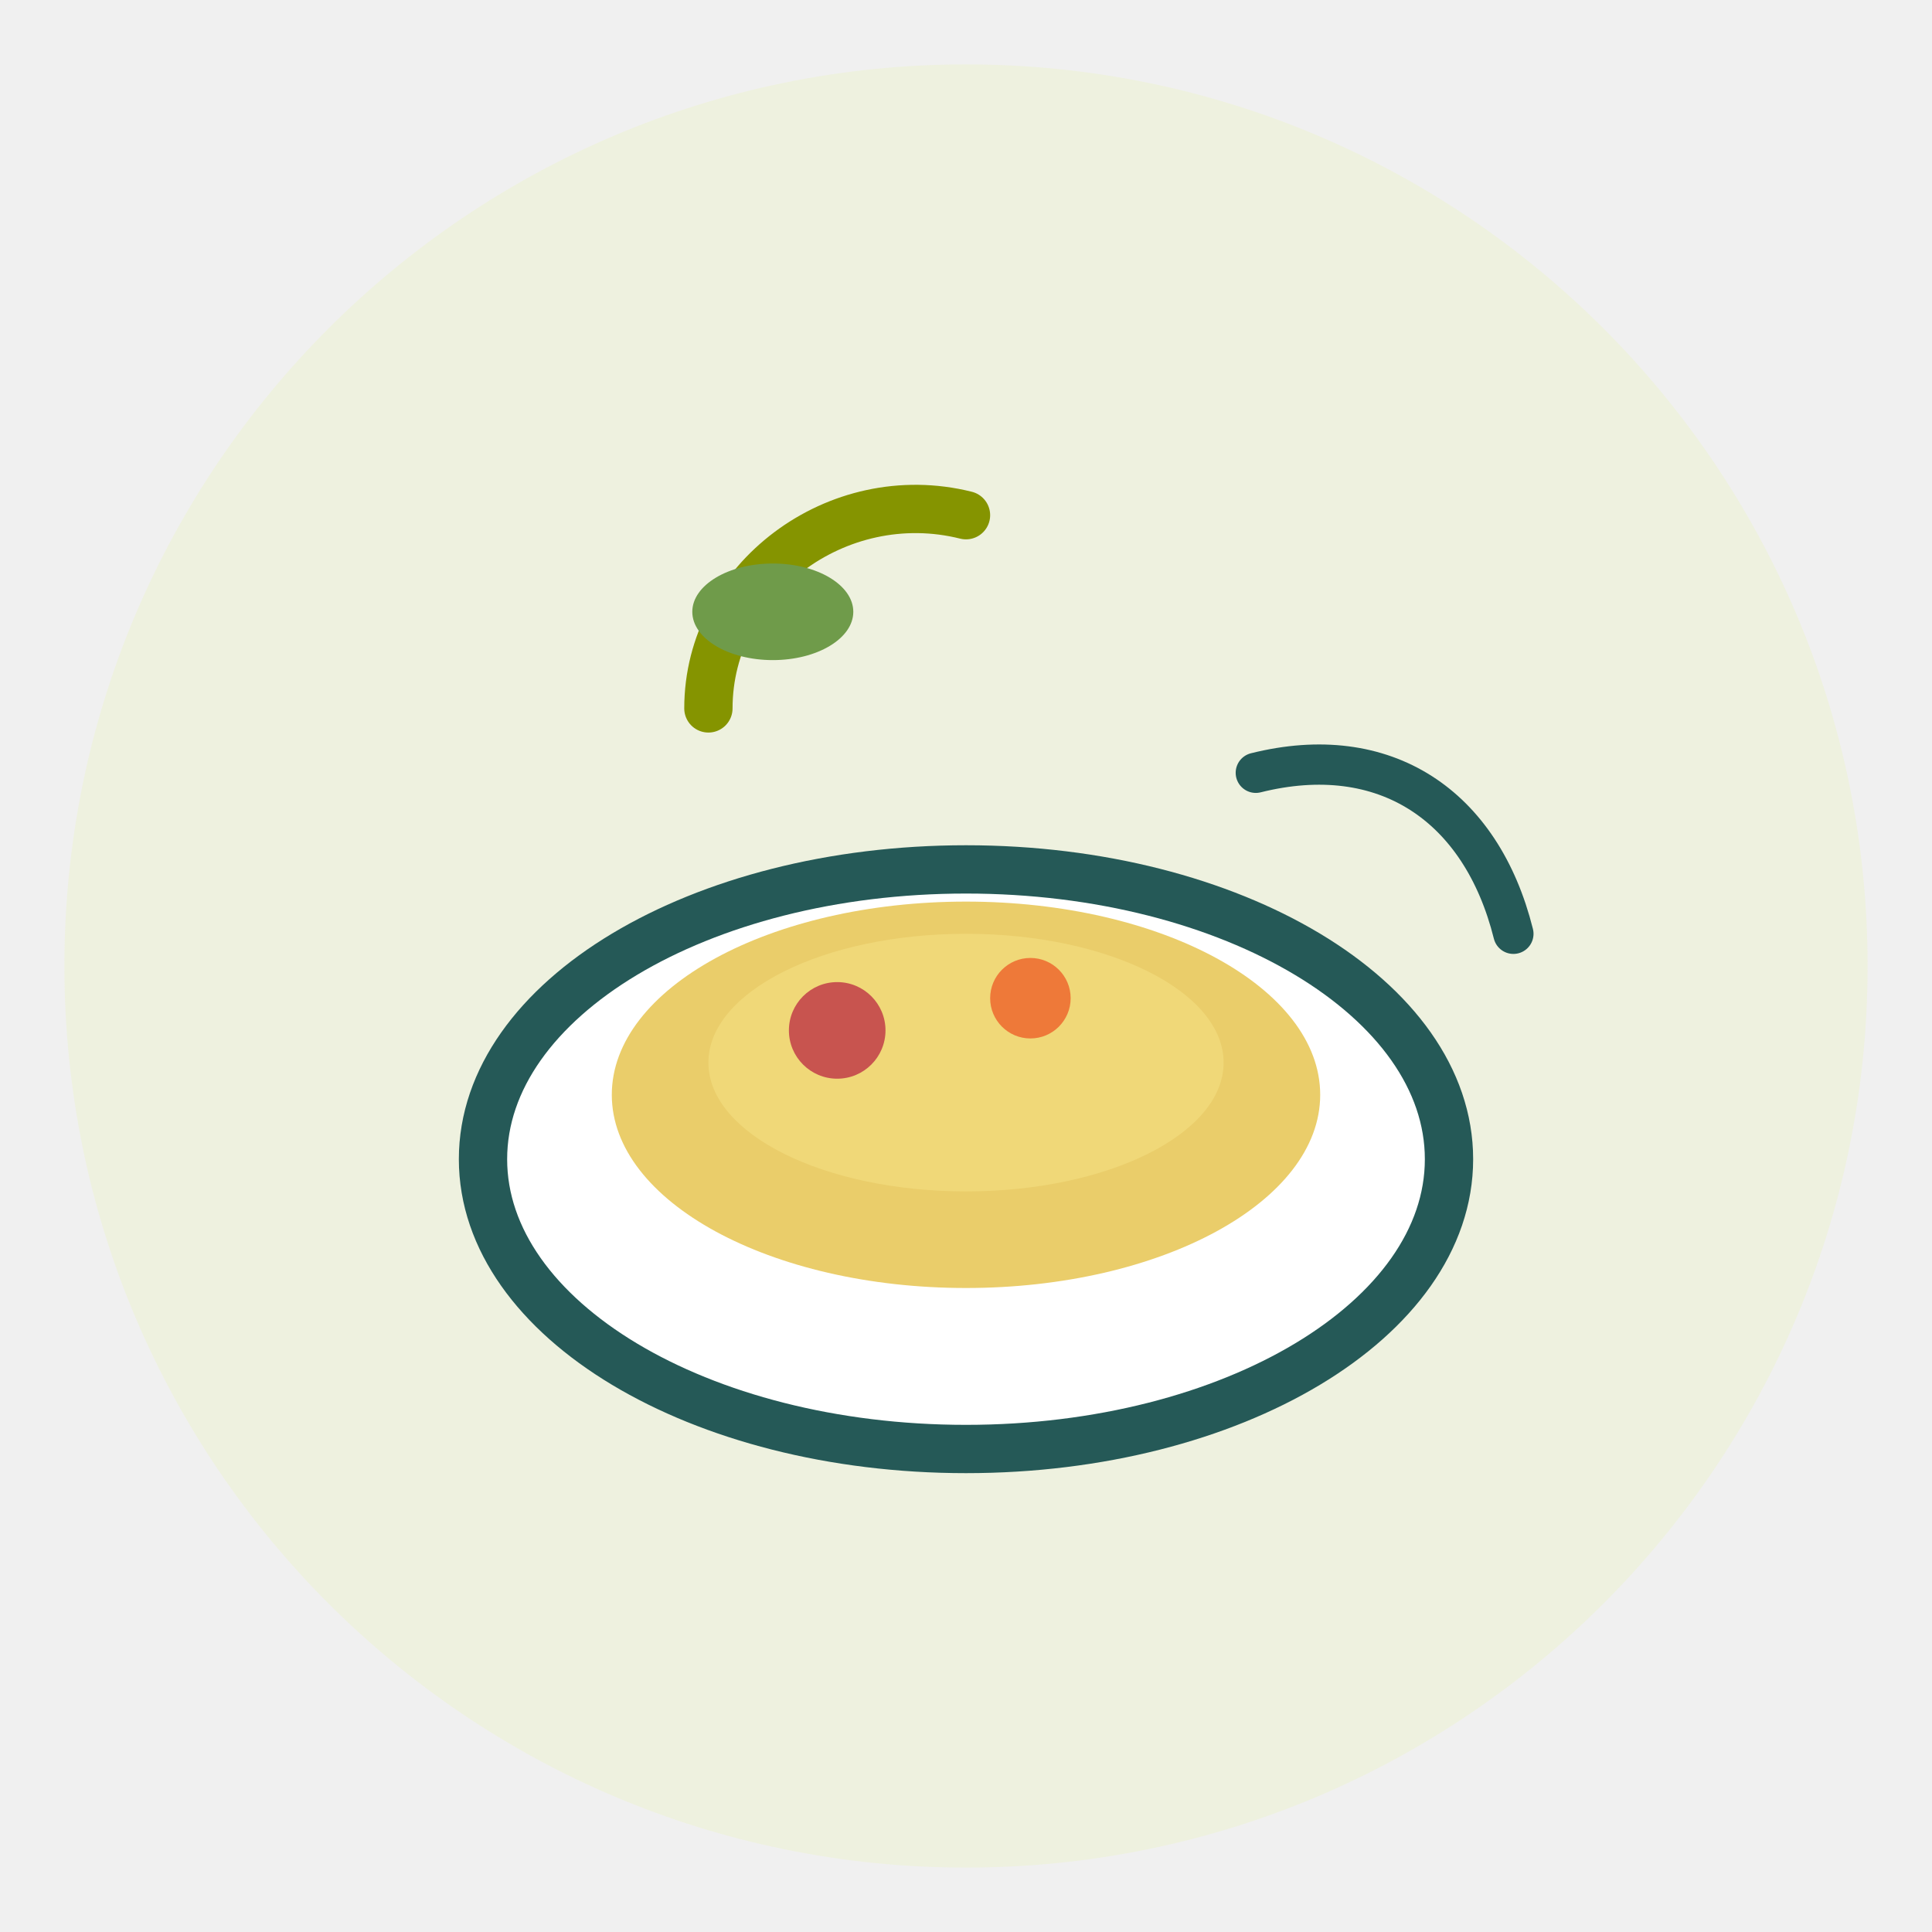
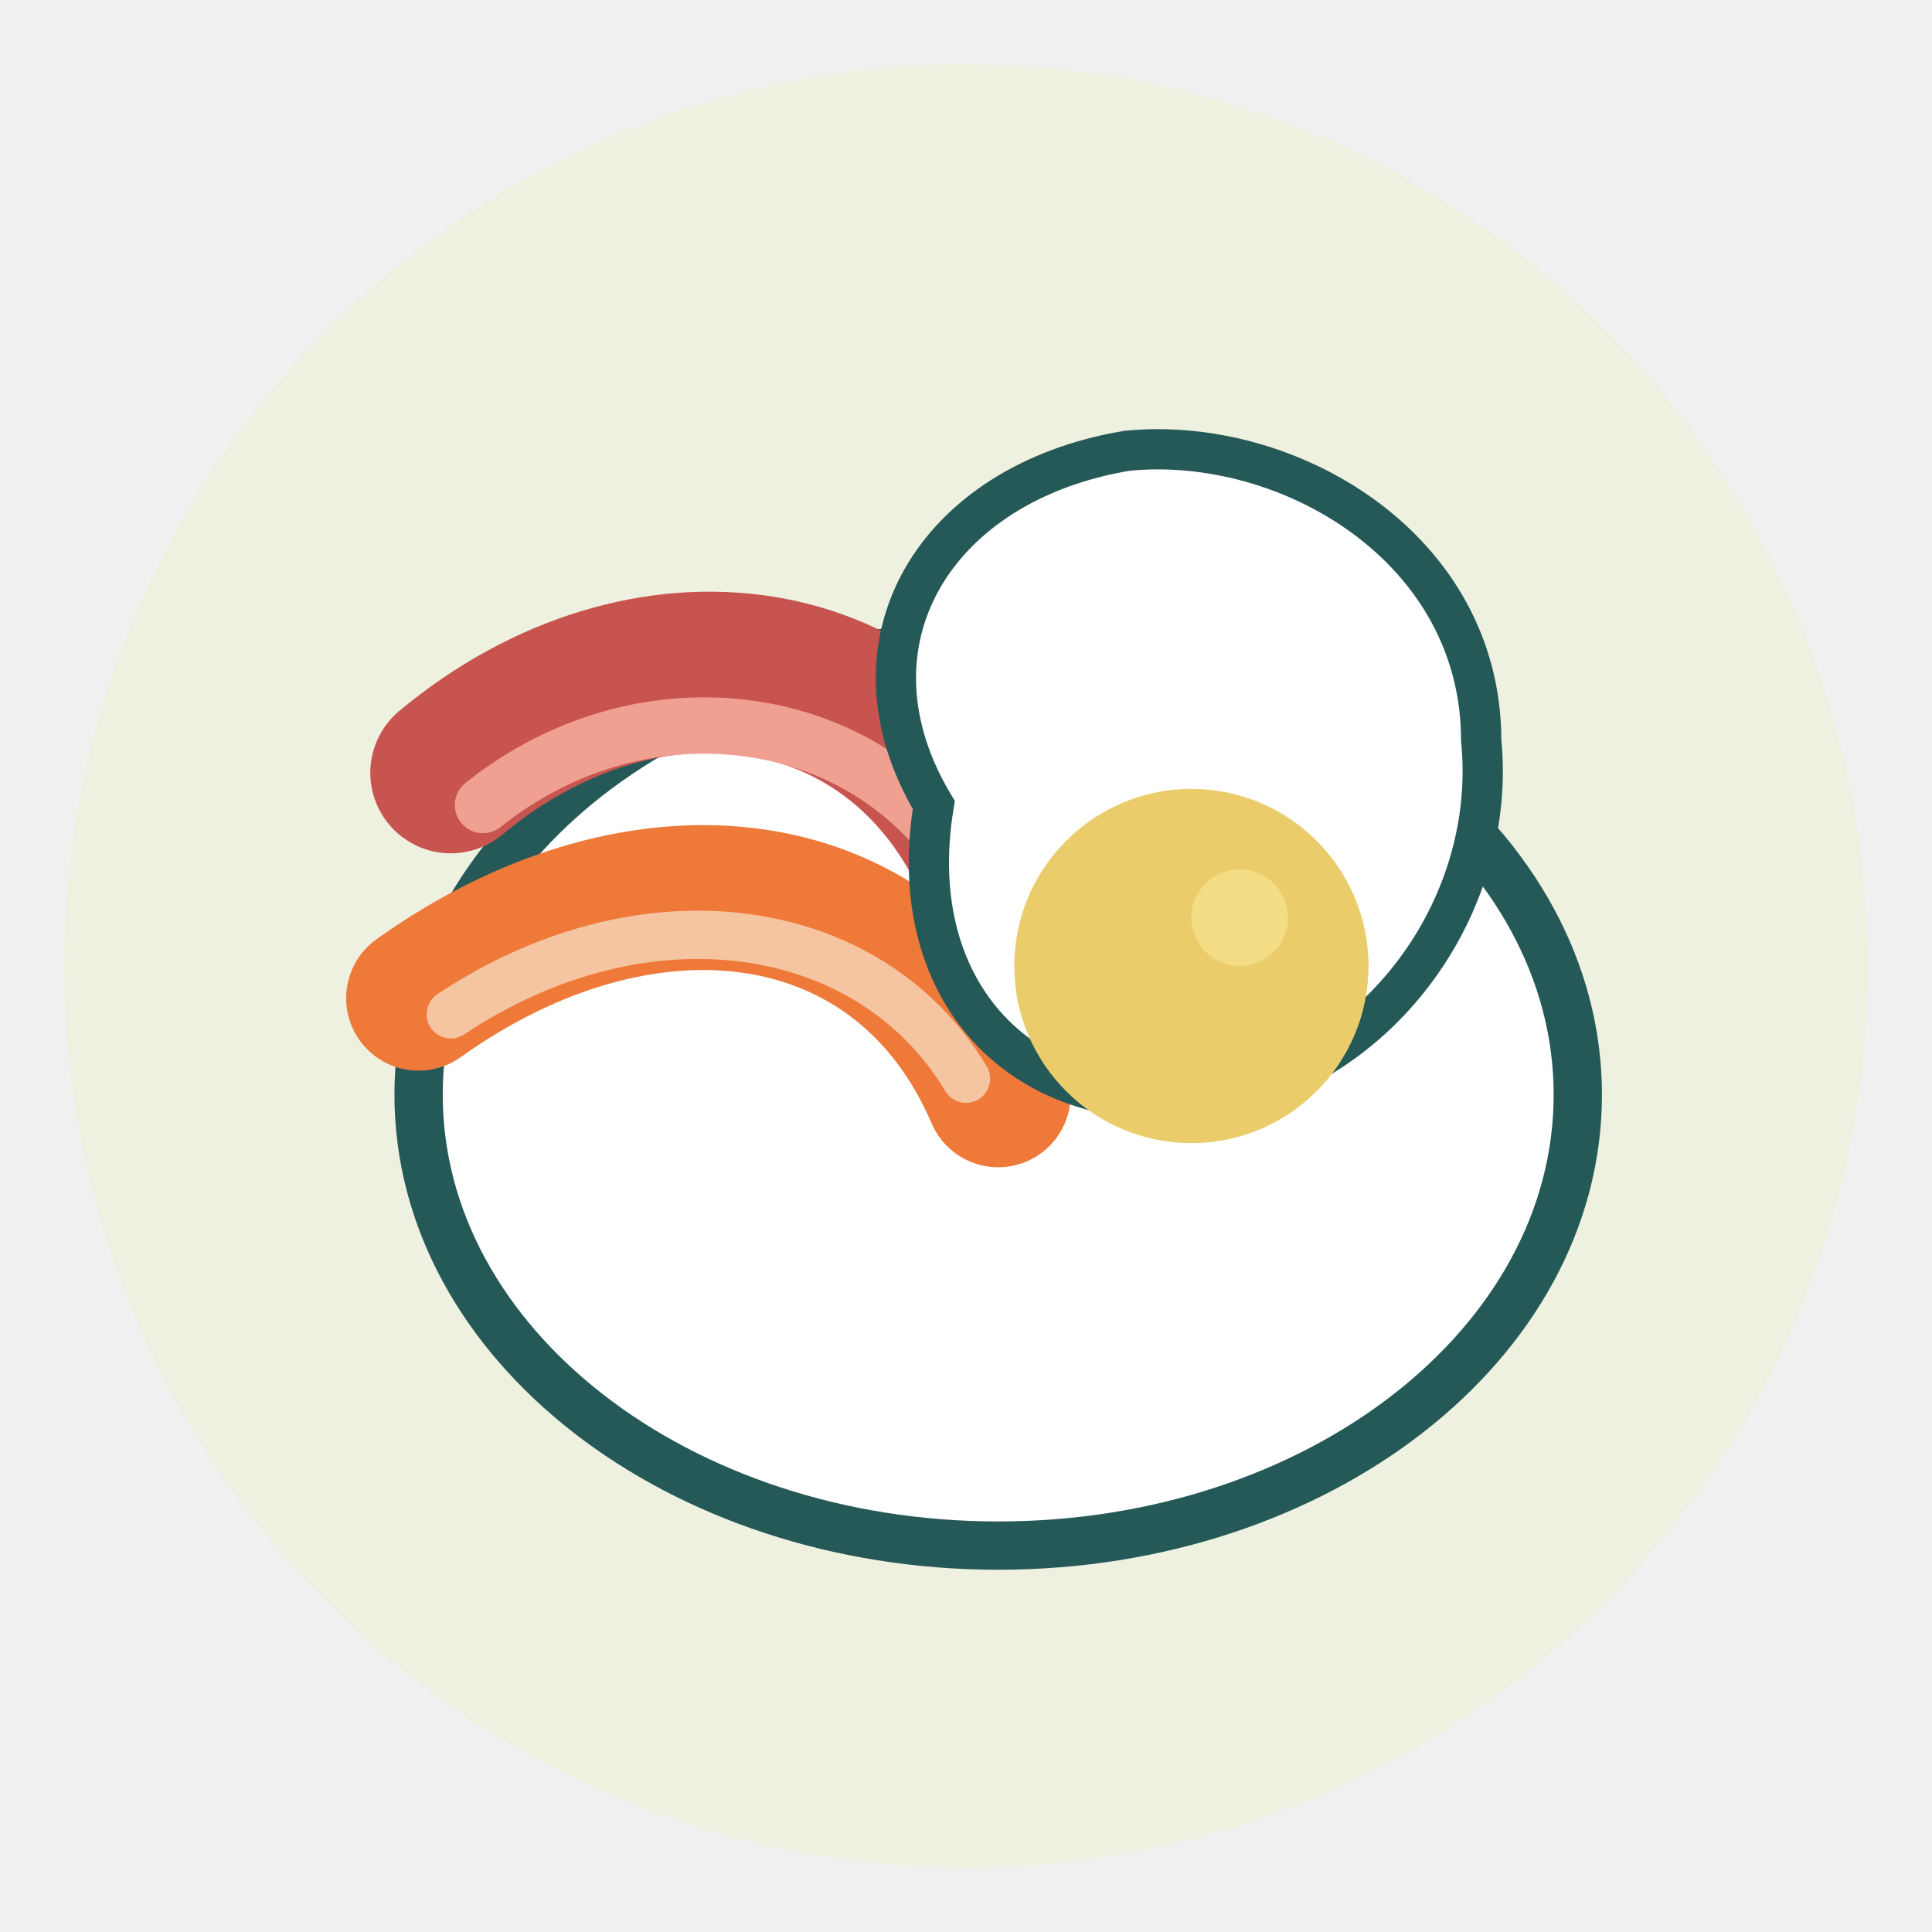
<svg xmlns="http://www.w3.org/2000/svg" viewBox="0 0 120 120" fill="none">
  <circle cx="60" cy="60" r="56" fill="#eef1df" />
-   <ellipse cx="60" cy="72" rx="30" ry="18" fill="#fff" stroke="#255957" stroke-width="3" />
-   <ellipse cx="60" cy="68" rx="22" ry="12" fill="#eacd6a" />
-   <ellipse cx="60" cy="66" rx="16" ry="8" fill="#f0d878" />
-   <circle cx="52" cy="64" r="3" fill="#c8544f" />
-   <circle cx="64" cy="62" r="2.5" fill="#ee7939" />
-   <path d="M78 48c8-2 14 2 16 10" stroke="#255957" stroke-width="2.5" stroke-linecap="round" />
-   <path d="M44 44c0-8 8-14 16-12" stroke="#859400" stroke-width="3" stroke-linecap="round" />
-   <ellipse cx="48" cy="38" rx="5" ry="3" fill="#6f9b4a" />
+   <ellipse cx="62" cy="68" rx="36" ry="28" fill="#fff" stroke="#255957" stroke-width="3" />
+   <path d="M28 48c12-10 28-8 34 6" stroke="#c8544f" stroke-width="10" stroke-linecap="round" />
+   <path d="M30 50c10-8 24-6 30 4" stroke="#f0a090" stroke-width="3.5" stroke-linecap="round" />
+   <path d="M26 62c14-10 30-8 36 6" stroke="#ee7939" stroke-width="9" stroke-linecap="round" />
+   <path d="M28 63c12-8 26-6 32 4" stroke="#f5c4a0" stroke-width="3" stroke-linecap="round" />
+   <path d="M58 50c-6-10 0-20 12-22 10-1 22 6 22 18 1 10-6 20-16 22-12 2-20-6-18-18Z" fill="#fff" stroke="#255957" stroke-width="2.5" />
+   <circle cx="74" cy="60" r="11" fill="#eacd6a" />
+   <circle cx="77" cy="57" r="3" fill="#f5e08a" opacity=".8" />
</svg>
